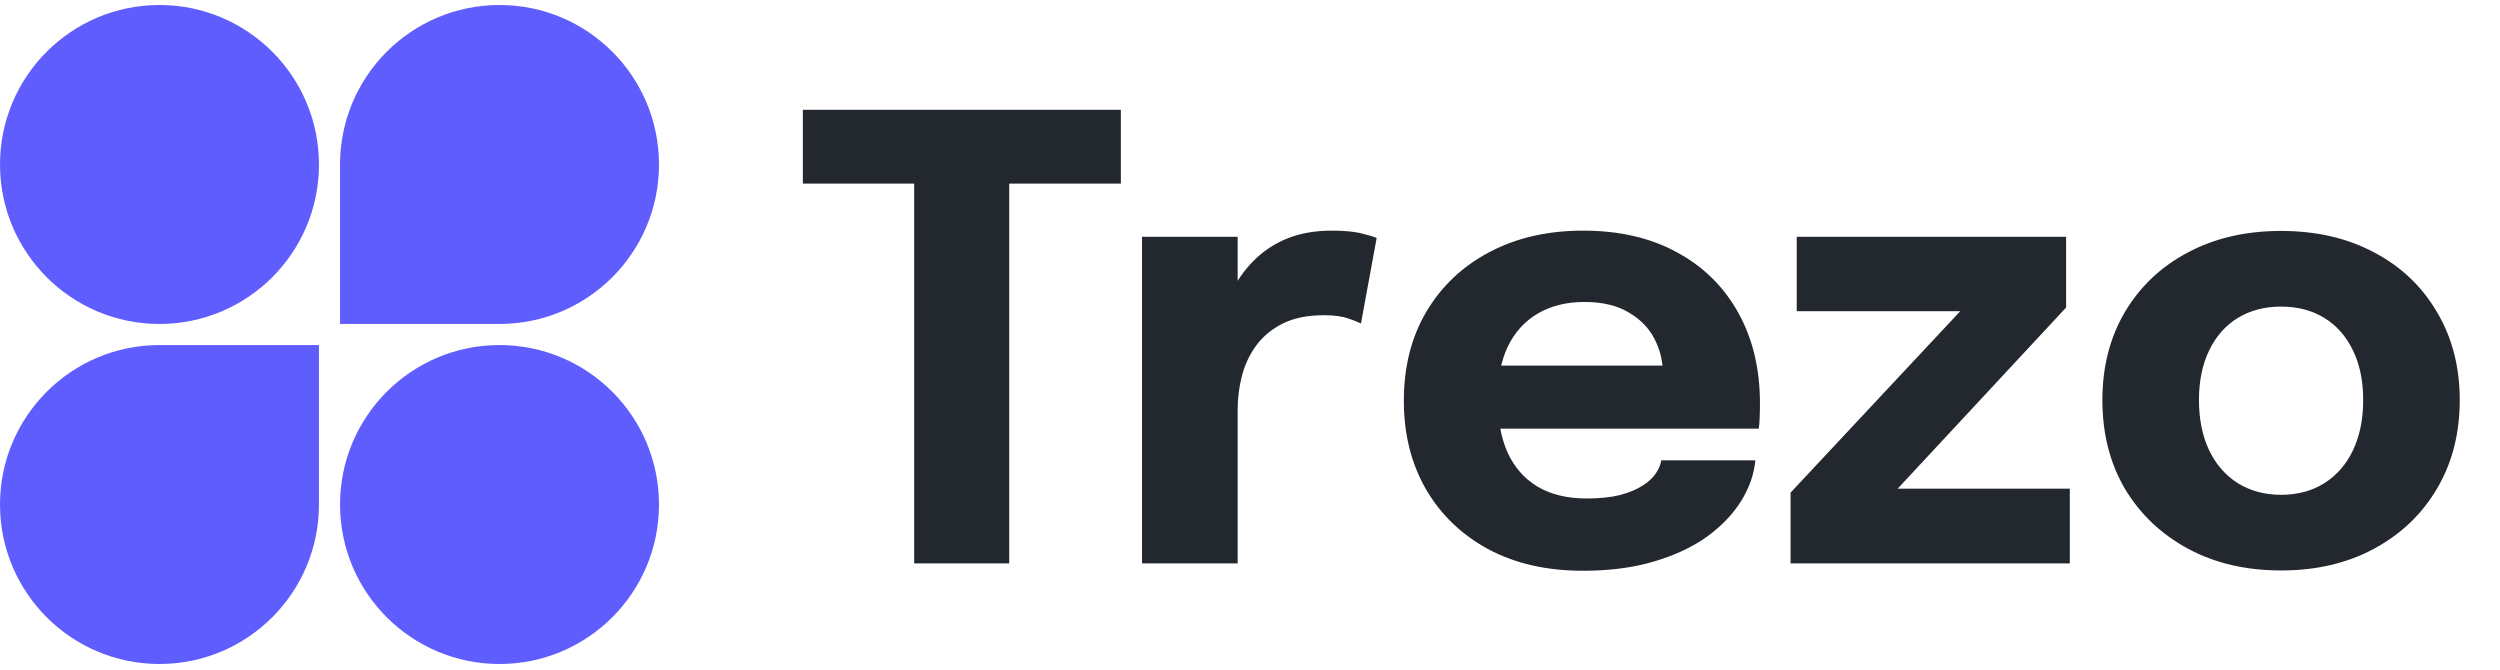
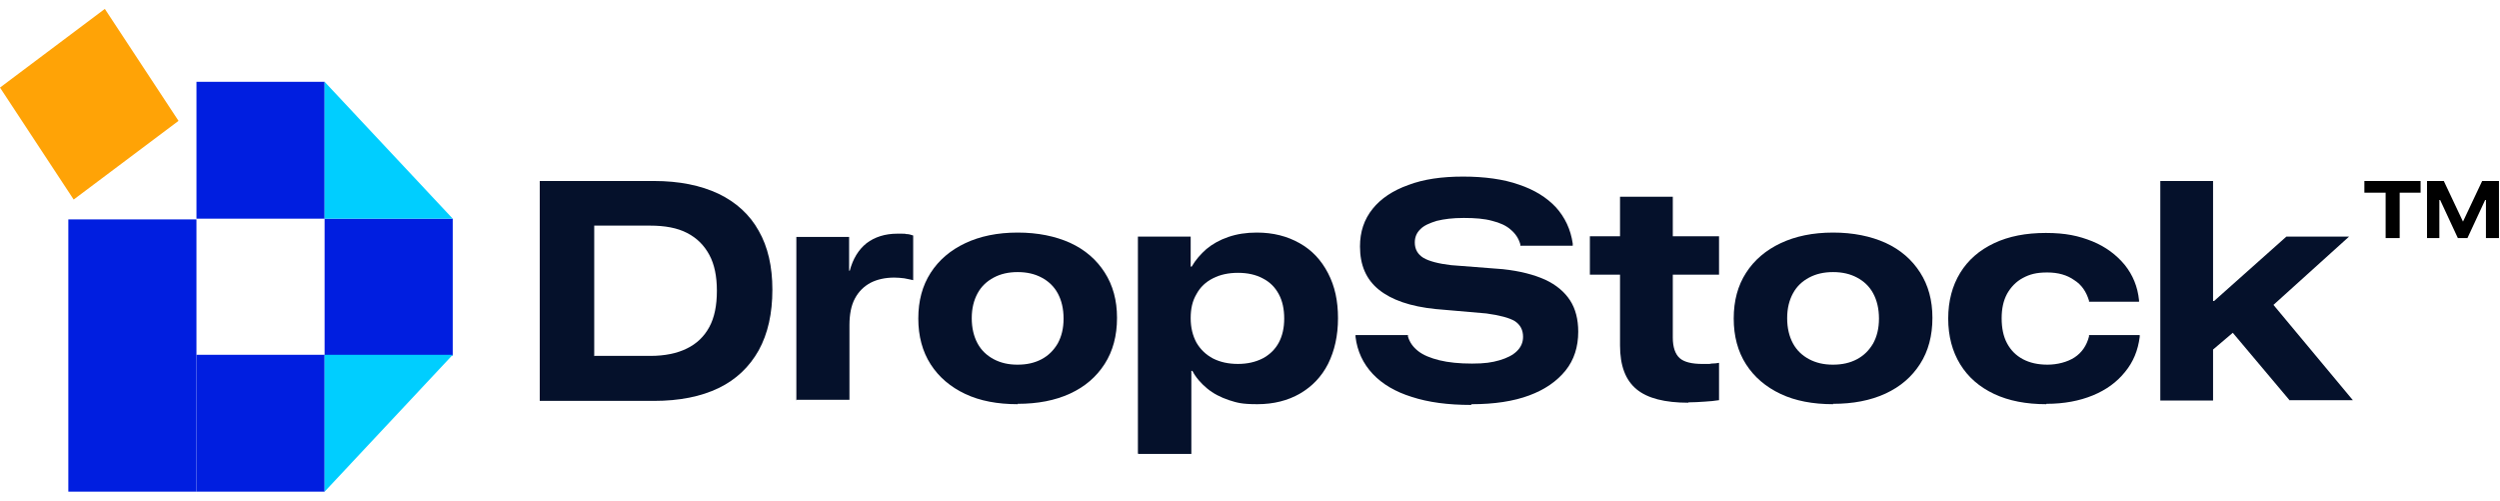
- <svg xmlns="http://www.w3.org/2000/svg" width="142" height="38" viewBox="0 0 142 38" fill="none">
-   <path d="M18.117 9.343C18.117 14.346 14.061 18.401 9.058 18.401C4.056 18.401 0 14.346 0 9.343C0 4.34 4.056 0.284 9.058 0.284C14.061 0.284 18.117 4.34 18.117 9.343Z" fill="#605DFF" />
-   <path d="M19.314 9.343C19.314 4.34 23.37 0.284 28.373 0.284C33.376 0.284 37.431 4.34 37.431 9.343C37.431 14.346 33.376 18.401 28.373 18.401H19.314V9.343Z" fill="#605DFF" />
-   <path d="M0 28.657C0 23.654 4.056 19.599 9.058 19.599H18.117V28.657C18.117 33.66 14.061 37.715 9.058 37.715C4.056 37.715 0 33.66 0 28.657Z" fill="#605DFF" />
-   <path d="M37.431 28.657C37.431 33.66 33.376 37.715 28.373 37.715C23.37 37.715 19.314 33.66 19.314 28.657C19.314 23.654 23.37 19.599 28.373 19.599C33.376 19.599 37.431 23.654 37.431 28.657Z" fill="#605DFF" />
-   <path d="M63.664 10.427H55.157L57.323 7.842V32H51.925V7.842L54.161 10.427H45.602V6.235H63.664V10.427ZM64.866 32V13.449H70.299V19.842L69.18 19.144C69.309 18.27 69.541 17.467 69.879 16.733C70.217 15.999 70.654 15.365 71.189 14.829C71.725 14.282 72.36 13.857 73.093 13.554C73.839 13.251 74.689 13.1 75.644 13.1C76.389 13.1 76.971 13.158 77.39 13.274C77.821 13.379 78.089 13.461 78.194 13.519L77.303 18.375C77.198 18.317 76.965 18.224 76.604 18.096C76.243 17.968 75.778 17.904 75.207 17.904C74.275 17.904 73.495 18.061 72.866 18.375C72.237 18.689 71.731 19.109 71.347 19.633C70.974 20.145 70.706 20.716 70.543 21.345C70.38 21.974 70.299 22.608 70.299 23.249V32H64.866ZM82.672 24.349V20.768H94.97L94.446 21.677C94.446 21.583 94.446 21.496 94.446 21.415C94.446 21.321 94.446 21.234 94.446 21.152C94.446 20.489 94.289 19.854 93.974 19.248C93.66 18.631 93.171 18.131 92.507 17.746C91.855 17.35 91.016 17.152 89.992 17.152C88.967 17.152 88.082 17.374 87.336 17.816C86.603 18.247 86.038 18.87 85.642 19.685C85.258 20.5 85.066 21.484 85.066 22.637C85.066 23.825 85.252 24.844 85.625 25.694C86.009 26.533 86.574 27.179 87.319 27.633C88.076 28.087 89.013 28.314 90.131 28.314C90.853 28.314 91.476 28.25 92 28.122C92.524 27.982 92.949 27.808 93.275 27.598C93.613 27.389 93.869 27.156 94.044 26.899C94.219 26.643 94.323 26.393 94.359 26.148H99.704C99.634 26.928 99.366 27.697 98.9 28.454C98.434 29.199 97.788 29.875 96.961 30.48C96.134 31.074 95.127 31.546 93.939 31.895C92.763 32.245 91.418 32.419 89.904 32.419C87.855 32.419 86.067 32.012 84.542 31.197C83.016 30.37 81.834 29.234 80.996 27.79C80.157 26.335 79.738 24.658 79.738 22.759C79.738 20.838 80.163 19.155 81.013 17.711C81.875 16.256 83.068 15.126 84.594 14.323C86.131 13.507 87.907 13.1 89.922 13.1C91.983 13.1 93.765 13.513 95.267 14.34C96.769 15.155 97.928 16.302 98.743 17.781C99.558 19.248 99.966 20.96 99.966 22.917C99.966 23.208 99.96 23.487 99.948 23.755C99.936 24.023 99.919 24.221 99.896 24.349H82.672ZM107.504 27.755H117.565V32H101.704V27.982L111.521 17.484L111.643 17.676H102.054V13.449H117.355V17.467L107.626 27.93L107.504 27.755ZM129.565 32.402C127.562 32.402 125.797 31.988 124.272 31.162C122.746 30.335 121.553 29.199 120.691 27.755C119.841 26.3 119.416 24.623 119.416 22.725C119.416 20.838 119.841 19.173 120.691 17.729C121.553 16.273 122.746 15.144 124.272 14.34C125.797 13.525 127.562 13.117 129.565 13.117C131.568 13.117 133.332 13.525 134.857 14.34C136.383 15.144 137.571 16.273 138.421 17.729C139.283 19.173 139.713 20.838 139.713 22.725C139.713 24.623 139.283 26.3 138.421 27.755C137.571 29.199 136.383 30.335 134.857 31.162C133.332 31.988 131.568 32.402 129.565 32.402ZM129.565 28.105C130.508 28.105 131.329 27.883 132.028 27.441C132.726 26.998 133.268 26.375 133.652 25.572C134.036 24.757 134.229 23.808 134.229 22.725C134.229 21.642 134.036 20.704 133.652 19.912C133.268 19.109 132.726 18.492 132.028 18.061C131.329 17.63 130.508 17.414 129.565 17.414C128.633 17.414 127.812 17.63 127.102 18.061C126.403 18.492 125.861 19.109 125.477 19.912C125.093 20.704 124.901 21.642 124.901 22.725C124.901 23.808 125.093 24.757 125.477 25.572C125.861 26.375 126.403 26.998 127.102 27.441C127.812 27.883 128.633 28.105 129.565 28.105Z" fill="#23272E" />
+ <svg xmlns="http://www.w3.org/2000/svg" width="145" height="29" viewBox="0 0 145 29" fill="none">
+   <path d="M6.083 0.516L0 5.08L4.275 11.574L10.358 7.01L6.083 0.516Z" fill="#FFA306" />
+   <path d="M18.835 20.578H11.4V28.516H18.835V20.578Z" fill="#001EE0" />
+   <path d="M18.835 4.745H11.4V12.683H18.835V4.745Z" fill="#001EE0" />
+   <path d="M26.269 12.683H18.834V20.62H26.269V12.683Z" fill="#001EE0" />
+   <path d="M18.834 28.516V20.578H26.269" fill="#00CEFF" />
+   <path d="M26.269 12.683H18.834V4.745" fill="#00CEFF" />
+   <path d="M11.399 12.725H3.965V28.516H11.399V12.725Z" fill="#001EE0" />
+   <path d="M31.318 23.231V10.497H37.938C39.409 10.497 40.661 10.752 41.695 11.24C42.709 11.728 43.504 12.449 44.021 13.383C44.558 14.317 44.816 15.463 44.816 16.8C44.816 18.18 44.558 19.347 44.021 20.323C43.484 21.278 42.709 22.021 41.695 22.509C40.681 22.998 39.429 23.252 37.938 23.252H31.318V23.231ZM34.499 20.642H37.739C38.574 20.642 39.29 20.493 39.846 20.217C40.423 19.941 40.86 19.517 41.158 18.965C41.457 18.413 41.596 17.713 41.596 16.864C41.596 16.036 41.457 15.336 41.158 14.784C40.86 14.232 40.443 13.808 39.866 13.511C39.29 13.213 38.574 13.086 37.719 13.086H34.479V20.663L34.499 20.642Z" fill="#05112B" />
+   <path d="M46.207 23.231V13.744H49.268V15.697H49.308C49.487 15.018 49.805 14.487 50.282 14.105C50.759 13.744 51.356 13.553 52.071 13.553C52.787 13.553 52.389 13.553 52.568 13.574C52.727 13.574 52.866 13.617 52.986 13.659V16.249C52.827 16.206 52.648 16.185 52.469 16.142C52.29 16.121 52.091 16.1 51.892 16.1C51.356 16.1 50.898 16.206 50.521 16.397C50.123 16.609 49.825 16.907 49.606 17.31C49.388 17.713 49.288 18.244 49.288 18.859V23.189H46.227L46.207 23.231Z" fill="#05112B" />
+   <path d="M59.048 23.443C57.875 23.443 56.861 23.252 56.007 22.849C55.152 22.446 54.476 21.873 53.999 21.13C53.522 20.387 53.283 19.495 53.283 18.477C53.283 17.437 53.522 16.567 53.999 15.824C54.476 15.081 55.152 14.508 56.007 14.105C56.861 13.701 57.875 13.489 59.048 13.489C60.221 13.489 61.235 13.701 62.09 14.084C62.964 14.487 63.62 15.06 64.097 15.803C64.574 16.546 64.813 17.416 64.813 18.434C64.813 19.474 64.574 20.366 64.097 21.108C63.62 21.851 62.964 22.424 62.09 22.828C61.215 23.231 60.201 23.422 59.048 23.422V23.443ZM59.048 21.151C59.585 21.151 60.042 21.045 60.44 20.833C60.837 20.62 61.135 20.323 61.374 19.92C61.593 19.517 61.712 19.05 61.712 18.477C61.712 17.904 61.593 17.416 61.374 17.012C61.155 16.609 60.837 16.312 60.44 16.1C60.042 15.887 59.585 15.781 59.048 15.781C58.511 15.781 58.054 15.887 57.657 16.1C57.259 16.312 56.941 16.609 56.722 17.012C56.504 17.416 56.384 17.883 56.384 18.456C56.384 19.029 56.504 19.517 56.722 19.92C56.941 20.323 57.259 20.62 57.657 20.833C58.054 21.045 58.511 21.151 59.028 21.151H59.048Z" fill="#05112B" />
+   <path d="M66.025 26.308V13.723H69.087V15.463H69.146C69.365 15.081 69.663 14.742 70.001 14.444C70.359 14.147 70.776 13.914 71.273 13.744C71.77 13.574 72.307 13.489 72.923 13.489C73.877 13.489 74.693 13.701 75.408 14.105C76.124 14.508 76.661 15.081 77.058 15.845C77.456 16.609 77.635 17.458 77.635 18.456C77.635 19.474 77.436 20.345 77.058 21.108C76.68 21.851 76.124 22.424 75.428 22.828C74.732 23.231 73.897 23.443 72.963 23.443C72.029 23.443 71.79 23.358 71.313 23.21C70.816 23.04 70.399 22.828 70.041 22.53C69.683 22.233 69.385 21.894 69.186 21.512H69.126V26.33H66.065L66.025 26.308ZM71.83 21.108C72.367 21.108 72.844 21.002 73.261 20.79C73.659 20.578 73.977 20.281 74.196 19.878C74.414 19.474 74.514 19.007 74.514 18.477C74.514 17.925 74.414 17.458 74.196 17.055C73.977 16.652 73.679 16.354 73.261 16.142C72.864 15.93 72.387 15.824 71.83 15.824C71.273 15.824 70.796 15.93 70.379 16.142C69.961 16.354 69.643 16.652 69.425 17.055C69.186 17.458 69.087 17.904 69.087 18.456C69.087 19.007 69.206 19.474 69.425 19.878C69.663 20.281 69.981 20.578 70.379 20.79C70.796 21.002 71.273 21.108 71.83 21.108Z" fill="#05112B" />
+   <path d="M85.352 23.486C84.02 23.486 82.886 23.337 81.912 23.019C80.958 22.722 80.203 22.276 79.646 21.682C79.09 21.088 78.752 20.366 78.652 19.538V19.432H81.694V19.517C81.793 19.857 81.992 20.133 82.29 20.366C82.588 20.6 83.006 20.769 83.523 20.897C84.04 21.024 84.676 21.088 85.411 21.088C86.147 21.088 86.564 21.024 87.001 20.897C87.439 20.769 87.777 20.6 88.015 20.366C88.254 20.133 88.373 19.857 88.373 19.538C88.373 19.135 88.214 18.838 87.896 18.626C87.578 18.435 87.021 18.286 86.246 18.18L83.304 17.925C81.833 17.777 80.74 17.395 80.004 16.8C79.269 16.206 78.911 15.379 78.911 14.296C78.911 13.447 79.149 12.726 79.646 12.11C80.123 11.516 80.819 11.049 81.714 10.731C82.608 10.391 83.662 10.242 84.894 10.242C86.127 10.242 87.24 10.391 88.135 10.709C89.029 11.007 89.745 11.452 90.281 12.025C90.798 12.598 91.136 13.299 91.255 14.126V14.254H88.214V14.169C88.115 13.829 87.936 13.553 87.657 13.32C87.399 13.086 87.021 12.917 86.584 12.81C86.127 12.683 85.59 12.641 84.934 12.641C84.278 12.641 83.801 12.704 83.364 12.81C82.946 12.938 82.608 13.086 82.409 13.299C82.191 13.511 82.091 13.766 82.091 14.063C82.091 14.445 82.25 14.742 82.588 14.954C82.906 15.145 83.463 15.294 84.198 15.379L87.2 15.612C88.194 15.718 89.009 15.93 89.665 16.227C90.301 16.525 90.778 16.928 91.097 17.416C91.415 17.904 91.574 18.52 91.574 19.241C91.574 20.111 91.335 20.875 90.838 21.491C90.341 22.106 89.645 22.595 88.731 22.934C87.817 23.274 86.703 23.444 85.391 23.444L85.352 23.486Z" fill="#05112B" />
+   <path d="M97.975 23.358C96.603 23.358 95.59 23.104 94.954 22.573C94.317 22.043 93.999 21.215 93.999 20.026V15.93H92.25V13.702H93.999V11.409H97.061V13.702H99.744V15.93H97.061V19.581C97.061 20.132 97.2 20.536 97.458 20.769C97.717 21.003 98.174 21.109 98.79 21.109C99.406 21.109 99.128 21.109 99.307 21.087C99.466 21.087 99.625 21.066 99.744 21.045V23.21C99.506 23.252 99.228 23.273 98.909 23.295C98.591 23.316 98.273 23.337 97.955 23.337L97.975 23.358Z" fill="#05112B" />
+   <path d="M106.361 23.443C105.188 23.443 104.174 23.252 103.319 22.849C102.464 22.446 101.788 21.873 101.311 21.13C100.834 20.387 100.596 19.495 100.596 18.477C100.596 17.437 100.834 16.567 101.311 15.824C101.788 15.081 102.464 14.508 103.319 14.105C104.174 13.701 105.188 13.489 106.361 13.489C107.533 13.489 108.547 13.701 109.402 14.084C110.277 14.487 110.933 15.06 111.41 15.803C111.887 16.546 112.125 17.416 112.125 18.434C112.125 19.474 111.887 20.366 111.41 21.108C110.933 21.851 110.277 22.424 109.402 22.828C108.527 23.231 107.514 23.422 106.361 23.422V23.443ZM106.361 21.151C106.897 21.151 107.355 21.045 107.752 20.833C108.15 20.62 108.448 20.323 108.686 19.92C108.905 19.517 109.024 19.05 109.024 18.477C109.024 17.904 108.905 17.416 108.686 17.012C108.468 16.609 108.15 16.312 107.752 16.1C107.355 15.887 106.897 15.781 106.361 15.781C105.824 15.781 105.367 15.887 104.969 16.1C104.571 16.312 104.253 16.609 104.035 17.012C103.816 17.416 103.697 17.883 103.697 18.456C103.697 19.029 103.816 19.517 104.035 19.92C104.253 20.323 104.571 20.62 104.969 20.833C105.367 21.045 105.824 21.151 106.341 21.151H106.361Z" fill="#05112B" />
+   <path d="M118.726 23.443C117.573 23.443 116.56 23.252 115.705 22.849C114.85 22.446 114.194 21.873 113.737 21.13C113.28 20.387 113.041 19.496 113.041 18.477C113.041 17.458 113.28 16.567 113.737 15.824C114.194 15.081 114.85 14.508 115.705 14.105C116.56 13.701 117.554 13.511 118.706 13.511C119.859 13.511 120.615 13.68 121.41 13.999C122.185 14.317 122.802 14.784 123.279 15.357C123.756 15.951 124.034 16.63 124.114 17.416V17.5H121.211V17.437C121.052 16.927 120.794 16.524 120.356 16.248C119.939 15.951 119.422 15.803 118.786 15.803C118.15 15.803 117.772 15.909 117.375 16.121C116.977 16.333 116.679 16.652 116.46 17.034C116.242 17.437 116.142 17.904 116.142 18.456C116.142 19.029 116.242 19.517 116.46 19.92C116.679 20.323 116.977 20.62 117.375 20.833C117.772 21.045 118.249 21.151 118.806 21.151C119.362 21.151 119.959 21.002 120.376 20.727C120.794 20.451 121.072 20.047 121.211 19.517V19.432H124.153V19.538C124.054 20.323 123.776 21.002 123.298 21.576C122.821 22.17 122.205 22.615 121.43 22.934C120.655 23.252 119.76 23.422 118.746 23.422L118.726 23.443Z" fill="#05112B" />
+   <path d="M125.348 23.231V10.497H128.409V23.231H125.348ZM128.031 20.578V17.458H128.469L132.663 13.723H136.301L130.894 18.604L130.198 18.753L128.051 20.578H128.031ZM132.862 23.231L129.145 18.817L131.212 16.843L136.52 23.21H132.862V23.231Z" fill="#05112B" />
+   <path d="M138.422 13.808V11.176H137.189V10.497H140.45V11.176H139.237V13.808H138.422Z" fill="black" />
+   <path d="M140.823 13.808V10.497H141.797L142.91 12.853L144.023 10.497H144.998V13.808H144.242V11.601H143.924L144.501 10.943L143.169 13.808H142.612L141.28 10.943L141.857 11.601H141.539V13.808H140.783H140.823Z" fill="black" />
</svg>
